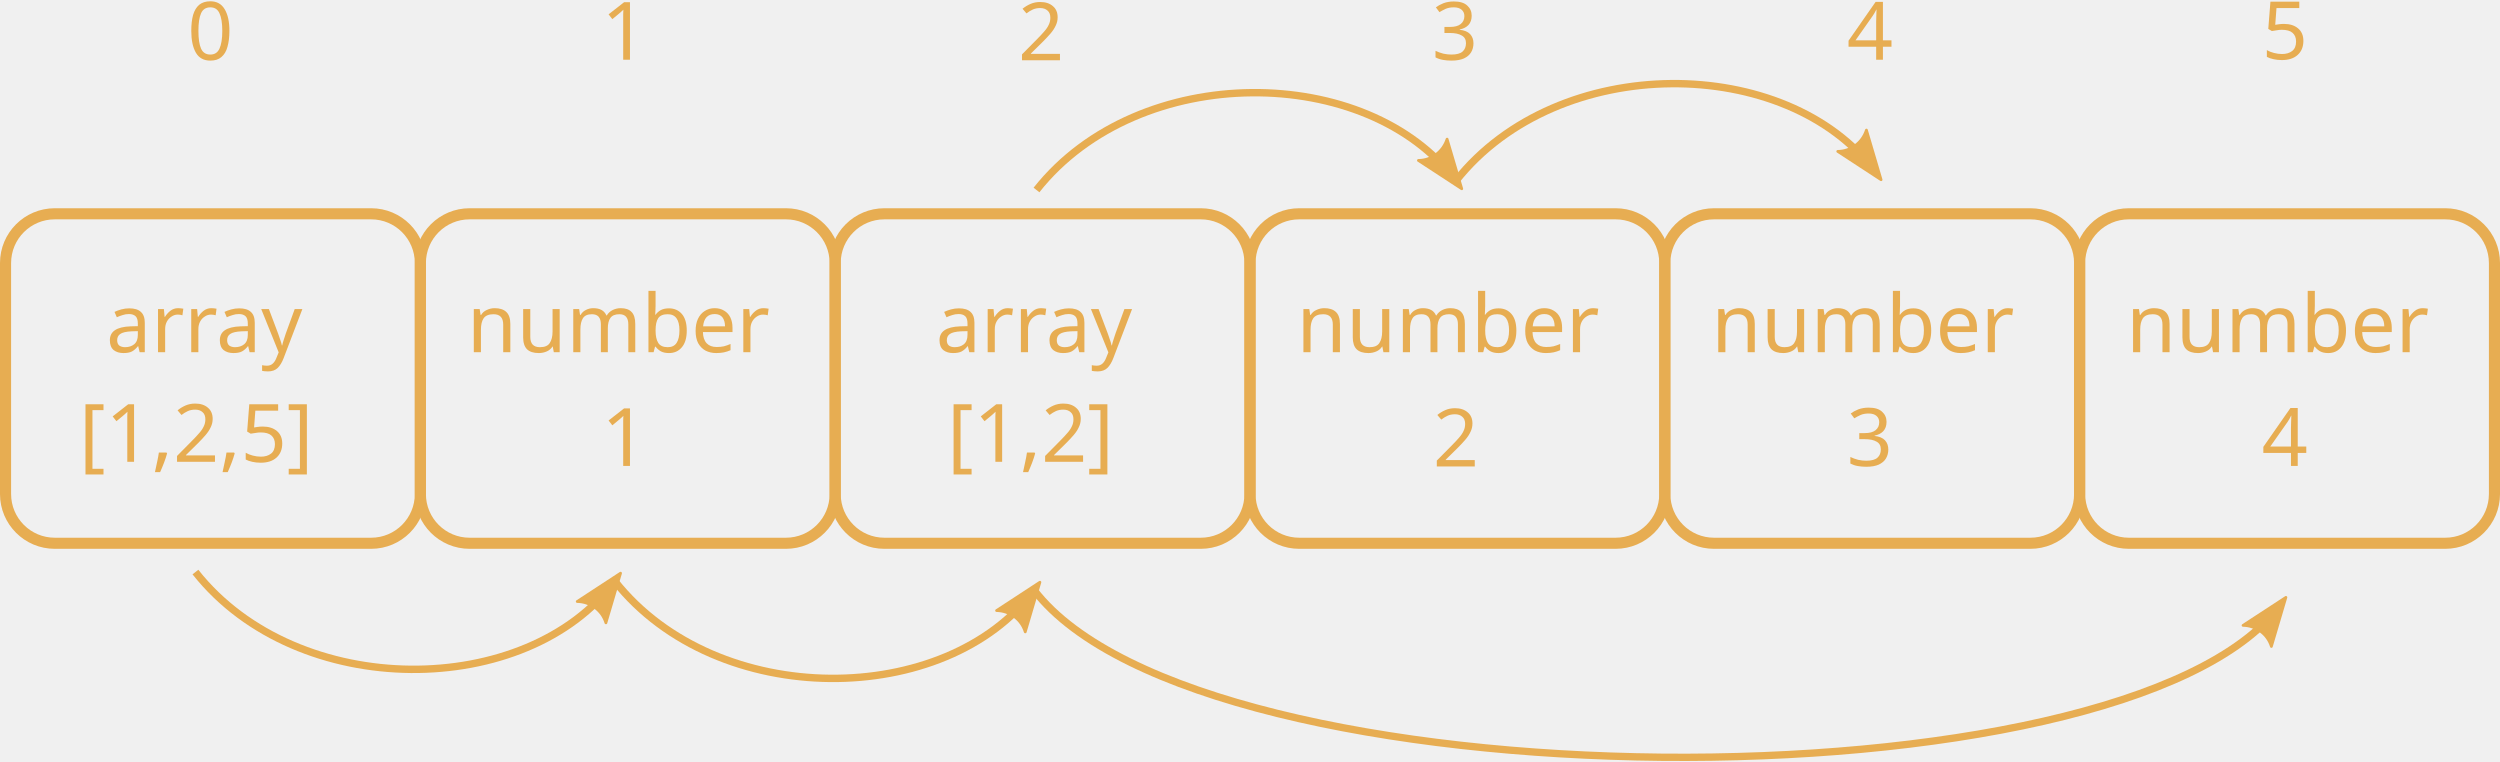
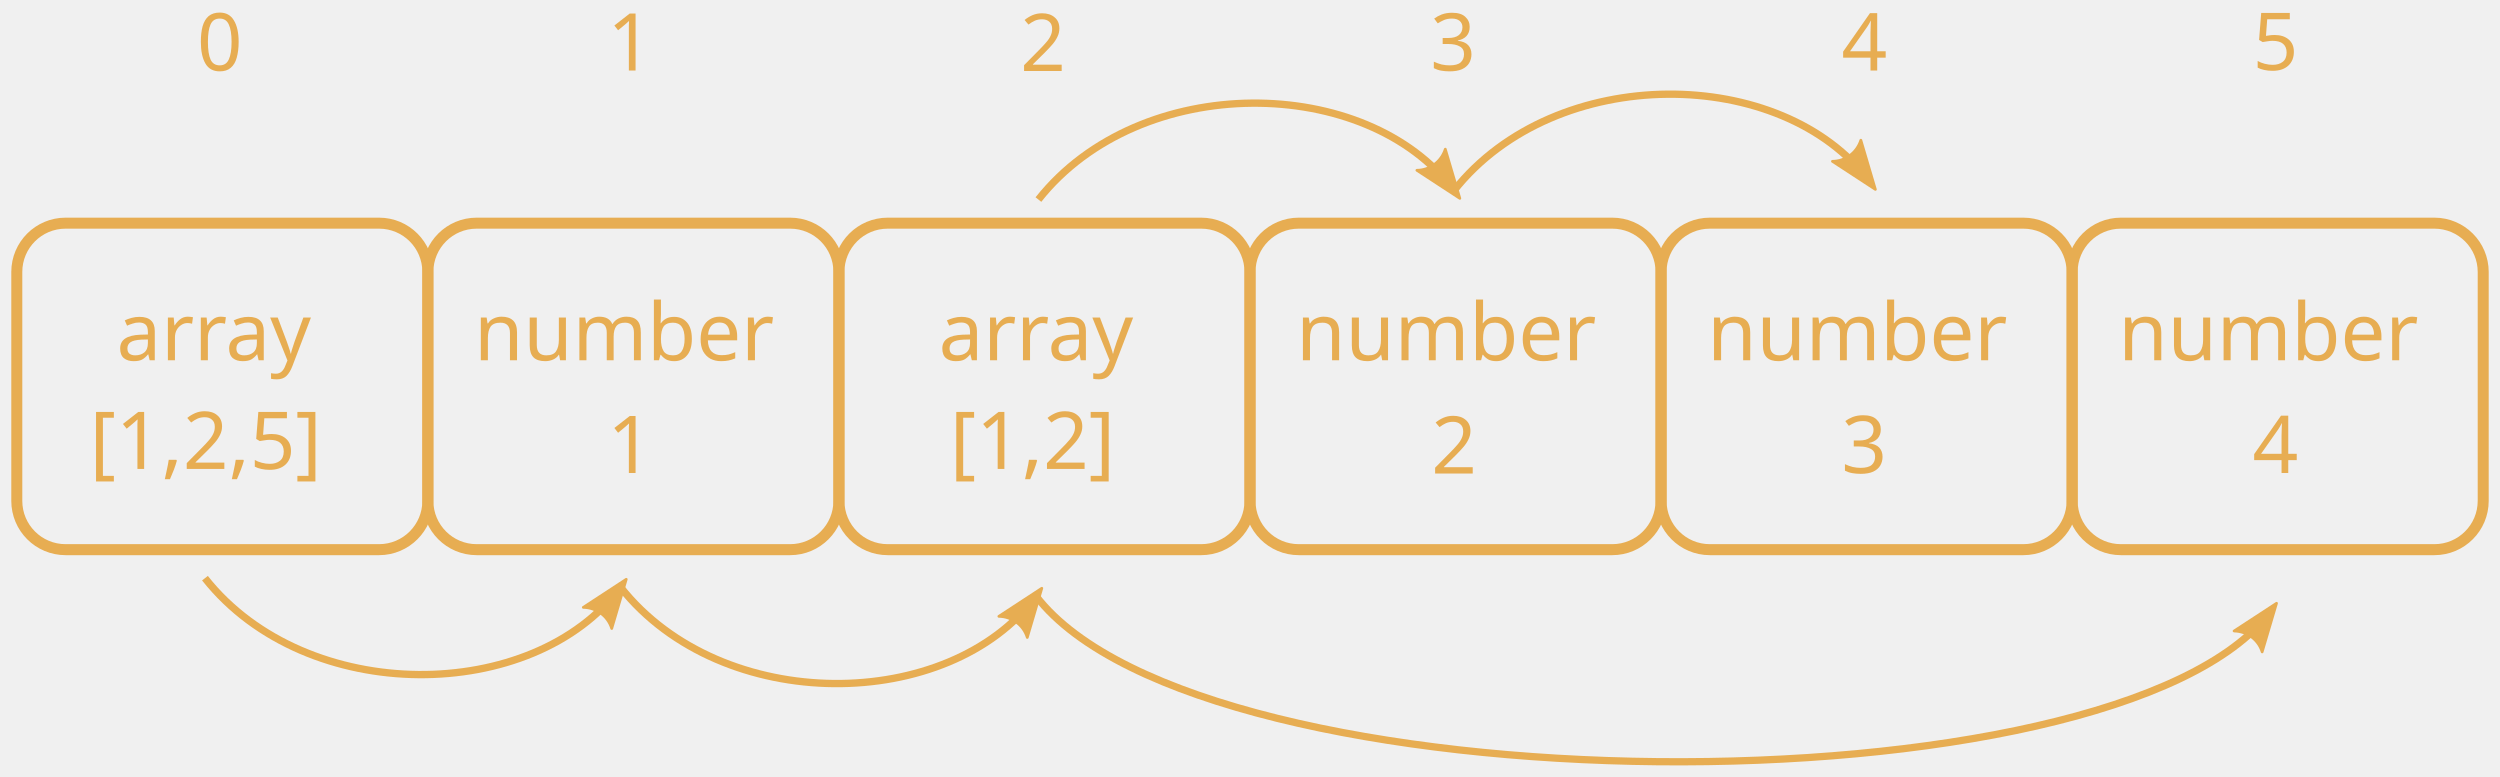
- <svg xmlns="http://www.w3.org/2000/svg" width="219.254mm" height="66.742mm" viewBox="0 0 219.254 66.742" version="1.1" id="svg8">
+ <svg xmlns="http://www.w3.org/2000/svg" width="221.254mm" height="68.742mm" viewBox="0 0 221.254 68.742" version="1.1" id="svg8">
  <defs id="defs2">
    <marker orient="auto" refY="0" refX="0" id="Arrow2Mend" style="overflow:visible">
      <path id="path4710" style="fill:#e7ad52;fill-opacity:1;fill-rule:evenodd;stroke:#e7ad52;stroke-width:0.625;stroke-linejoin:round;stroke-opacity:1" d="M 8.719,4.034 -2.207,0.016 8.719,-4.002 c -1.745,2.372 -1.735,5.617 -6e-7,8.035 z" transform="scale(-0.6)" />
    </marker>
    <marker orient="auto" refY="0" refX="0" id="Arrow2Lend" style="overflow:visible">
      <path id="path4704" style="fill:#000000;fill-opacity:1;fill-rule:evenodd;stroke:#000000;stroke-width:0.625;stroke-linejoin:round;stroke-opacity:1" d="M 8.719,4.034 -2.207,0.016 8.719,-4.002 c -1.745,2.372 -1.735,5.617 -6e-7,8.035 z" transform="matrix(-1.1,0,0,-1.1,-1.1,0)" />
    </marker>
    <marker orient="auto" refY="0" refX="0" id="Arrow1Lend" style="overflow:visible">
      <path id="path4686" d="M 0,0 5,-5 -12.5,0 5,5 Z" style="fill:#000000;fill-opacity:1;fill-rule:evenodd;stroke:#000000;stroke-width:1pt;stroke-opacity:1" transform="matrix(-0.8,0,0,-0.8,-10,0)" />
    </marker>
    <marker orient="auto" refY="0" refX="0" id="Arrow2Mend-5" style="overflow:visible">
      <path id="path4710-6" style="fill:#e7ad52;fill-opacity:1;fill-rule:evenodd;stroke:#e7ad52;stroke-width:0.625;stroke-linejoin:round;stroke-opacity:1" d="M 8.719,4.034 -2.207,0.016 8.719,-4.002 c -1.745,2.372 -1.735,5.617 -6e-7,8.035 z" transform="scale(-0.6)" />
    </marker>
    <marker orient="auto" refY="0" refX="0" id="Arrow2Mend-9" style="overflow:visible">
      <path id="path4710-1" style="fill:#e7ad52;fill-opacity:1;fill-rule:evenodd;stroke:#e7ad52;stroke-width:0.625;stroke-linejoin:round;stroke-opacity:1" d="M 8.719,4.034 -2.207,0.016 8.719,-4.002 c -1.745,2.372 -1.735,5.617 -6e-7,8.035 z" transform="scale(-0.6)" />
    </marker>
    <marker orient="auto" refY="0" refX="0" id="Arrow2Mend-0" style="overflow:visible">
      <path id="path4710-9" style="fill:#e7ad52;fill-opacity:1;fill-rule:evenodd;stroke:#e7ad52;stroke-width:0.625;stroke-linejoin:round;stroke-opacity:1" d="M 8.719,4.034 -2.207,0.016 8.719,-4.002 c -1.745,2.372 -1.735,5.617 -6e-7,8.035 z" transform="scale(-0.6)" />
    </marker>
    <marker orient="auto" refY="0" refX="0" id="Arrow2Mend-0-6" style="overflow:visible">
      <path id="path4710-9-0" style="fill:#e7ad52;fill-opacity:1;fill-rule:evenodd;stroke:#e7ad52;stroke-width:0.625;stroke-linejoin:round;stroke-opacity:1" d="M 8.719,4.034 -2.207,0.016 8.719,-4.002 c -1.745,2.372 -1.735,5.617 -6e-7,8.035 z" transform="scale(-0.6)" />
    </marker>
  </defs>
-   <g id="layer1" transform="translate(-15.93464,-152.11)">
+   <g id="layer1" transform="translate(-14.93464,-151.11)">
    <rect style="opacity:1;fill:#ffffff;fill-opacity:0;stroke:#e7ad52;stroke-width:0.974;stroke-miterlimit:4;stroke-dasharray:none;stroke-opacity:1" id="rect4485" width="36.38" height="28.896" x="16.421" y="170.86" ry="4.318" />
    <rect style="opacity:1;fill:#ffffff;fill-opacity:0;stroke:#e7ad52;stroke-width:0.974;stroke-miterlimit:4;stroke-dasharray:none;stroke-opacity:1" id="rect4485-3" width="36.38" height="28.896" x="52.801" y="170.86" ry="4.318" />
    <rect style="opacity:1;fill:#ffffff;fill-opacity:0;stroke:#e7ad52;stroke-width:0.974;stroke-miterlimit:4;stroke-dasharray:none;stroke-opacity:1" id="rect4485-3-6" width="36.38" height="28.896" x="89.181" y="170.86" ry="4.318" />
    <rect style="opacity:1;fill:#ffffff;fill-opacity:0;stroke:#e7ad52;stroke-width:0.974;stroke-miterlimit:4;stroke-dasharray:none;stroke-opacity:1" id="rect4485-3-6-7" width="36.38" height="28.896" x="125.561" y="170.86" ry="4.318" />
    <rect style="opacity:1;fill:#ffffff;fill-opacity:0;stroke:#e7ad52;stroke-width:0.974;stroke-miterlimit:4;stroke-dasharray:none;stroke-opacity:1" id="rect4485-3-6-7-5" width="36.38" height="28.896" x="161.941" y="170.86" ry="4.318" />
    <rect style="opacity:1;fill:#ffffff;fill-opacity:0;stroke:#e7ad52;stroke-width:0.974;stroke-miterlimit:4;stroke-dasharray:none;stroke-opacity:1" id="rect4485-3-6-7-5-3" width="36.38" height="28.896" x="198.322" y="170.86" ry="4.318" />
    <text xml:space="preserve" style="font-style:normal;font-weight:normal;font-size:7.056px;line-height:125%;font-family:sans-serif;letter-spacing:0px;word-spacing:0px;fill:#000000;fill-opacity:1;stroke:none;stroke-width:0.265px;stroke-linecap:butt;stroke-linejoin:miter;stroke-opacity:1" x="23.573" y="184.373" id="text4572">
      <tspan id="tspan4570" x="23.573" y="190.615" style="font-size:7.056px;stroke-width:0.265px" />
    </text>
    <text xml:space="preserve" style="font-style:normal;font-weight:normal;font-size:10.583px;line-height:125%;font-family:sans-serif;letter-spacing:0px;word-spacing:0px;fill:#000000;fill-opacity:1;stroke:none;stroke-width:0.265px;stroke-linecap:butt;stroke-linejoin:miter;stroke-opacity:1" x="21.96" y="188.785" id="text4576">
      <tspan id="tspan4574" x="21.96" y="198.149" style="stroke-width:0.265px" />
    </text>
    <text xml:space="preserve" style="font-style:normal;font-weight:normal;font-size:7.056px;line-height:125%;font-family:sans-serif;letter-spacing:0px;word-spacing:0px;fill:#e7ad52;fill-opacity:1;stroke:none;stroke-width:0.265px;stroke-linecap:butt;stroke-linejoin:miter;stroke-opacity:1" x="22.872" y="192.615" id="text4580">
      <tspan id="tspan4578" x="22.872" y="192.615" style="fill:#e7ad52;fill-opacity:1;stroke-width:0.265px">[1,2,5]</tspan>
    </text>
    <text xml:space="preserve" style="font-style:normal;font-weight:normal;font-size:7.056px;line-height:125%;font-family:sans-serif;letter-spacing:0px;word-spacing:0px;fill:#e7ad52;fill-opacity:1;stroke:none;stroke-width:0.265px;stroke-linecap:butt;stroke-linejoin:miter;stroke-opacity:1" x="68.685" y="192.971" id="text4584">
      <tspan id="tspan4582" x="68.685" y="192.971" style="fill:#e7ad52;fill-opacity:1;stroke-width:0.265px">1</tspan>
    </text>
    <text xml:space="preserve" style="font-style:normal;font-weight:normal;font-size:7.056px;line-height:125%;font-family:sans-serif;letter-spacing:0px;word-spacing:0px;fill:#e7ad52;fill-opacity:1;stroke:none;stroke-width:0.265px;stroke-linecap:butt;stroke-linejoin:miter;stroke-opacity:1" x="99.002" y="192.615" id="text4588">
      <tspan id="tspan4586" x="99.002" y="192.615" style="fill:#e7ad52;fill-opacity:1;stroke-width:0.265px">[1,2]</tspan>
    </text>
    <text xml:space="preserve" style="font-style:normal;font-weight:normal;font-size:7.056px;line-height:125%;font-family:sans-serif;letter-spacing:0px;word-spacing:0px;fill:#e7ad52;fill-opacity:1;stroke:none;stroke-width:0.265px;stroke-linecap:butt;stroke-linejoin:miter;stroke-opacity:1" x="141.602" y="193.018" id="text4592">
      <tspan id="tspan4590" x="141.602" y="193.018" style="fill:#e7ad52;fill-opacity:1;stroke-width:0.265px">2</tspan>
    </text>
    <text xml:space="preserve" style="font-style:normal;font-weight:normal;font-size:7.056px;line-height:125%;font-family:sans-serif;letter-spacing:0px;word-spacing:0px;fill:#e7ad52;fill-opacity:1;stroke:none;stroke-width:0.265px;stroke-linecap:butt;stroke-linejoin:miter;stroke-opacity:1" x="177.901" y="192.968" id="text4596">
      <tspan id="tspan4594" x="177.901" y="192.968" style="fill:#e7ad52;fill-opacity:1;stroke-width:0.265px">3</tspan>
    </text>
    <text xml:space="preserve" style="font-style:normal;font-weight:normal;font-size:7.056px;line-height:125%;font-family:sans-serif;letter-spacing:0px;word-spacing:0px;fill:#e7ad52;fill-opacity:1;stroke:none;stroke-width:0.265px;stroke-linecap:butt;stroke-linejoin:miter;stroke-opacity:1" x="214.293" y="192.971" id="text4600">
      <tspan id="tspan4598" x="214.293" y="192.971" style="fill:#e7ad52;fill-opacity:1;stroke-width:0.265px">4</tspan>
    </text>
    <text xml:space="preserve" style="font-style:normal;font-weight:normal;font-size:7.056px;line-height:125%;font-family:sans-serif;letter-spacing:0px;word-spacing:0px;fill:#e7ad52;fill-opacity:1;stroke:none;stroke-width:0.265px;stroke-linecap:butt;stroke-linejoin:miter;stroke-opacity:1" x="32.369" y="157.347" id="text4604">
      <tspan id="tspan4602" x="32.369" y="157.347" style="fill:#e7ad52;fill-opacity:1;stroke-width:0.265px">0</tspan>
    </text>
    <text xml:space="preserve" style="font-style:normal;font-weight:normal;font-size:7.056px;line-height:125%;font-family:sans-serif;letter-spacing:0px;word-spacing:0px;fill:#e7ad52;fill-opacity:1;stroke:none;stroke-width:0.265px;stroke-linecap:butt;stroke-linejoin:miter;stroke-opacity:1" x="68.685" y="157.35" id="text4608">
      <tspan id="tspan4606" x="68.685" y="157.35" style="fill:#e7ad52;fill-opacity:1;stroke-width:0.265px">1</tspan>
    </text>
    <text xml:space="preserve" style="font-style:normal;font-weight:normal;font-size:7.056px;line-height:125%;font-family:sans-serif;letter-spacing:0px;word-spacing:0px;fill:#e7ad52;fill-opacity:1;stroke:none;stroke-width:0.265px;stroke-linecap:butt;stroke-linejoin:miter;stroke-opacity:1" x="105.222" y="157.396" id="text4612">
      <tspan id="tspan4610" x="105.222" y="157.396" style="fill:#e7ad52;fill-opacity:1;stroke-width:0.265px">2</tspan>
    </text>
    <text xml:space="preserve" style="font-style:normal;font-weight:normal;font-size:7.056px;line-height:125%;font-family:sans-serif;letter-spacing:0px;word-spacing:0px;fill:#e7ad52;fill-opacity:1;stroke:none;stroke-width:0.265px;stroke-linecap:butt;stroke-linejoin:miter;stroke-opacity:1" x="141.521" y="157.347" id="text4616">
      <tspan id="tspan4614" x="141.521" y="157.347" style="fill:#e7ad52;fill-opacity:1;stroke-width:0.265px">3</tspan>
    </text>
    <text xml:space="preserve" style="font-style:normal;font-weight:normal;font-size:7.056px;line-height:125%;font-family:sans-serif;letter-spacing:0px;word-spacing:0px;fill:#e7ad52;fill-opacity:1;stroke:none;stroke-width:0.265px;stroke-linecap:butt;stroke-linejoin:miter;stroke-opacity:1" x="177.913" y="157.35" id="text4620">
      <tspan id="tspan4618" x="177.913" y="157.35" style="fill:#e7ad52;fill-opacity:1;stroke-width:0.265px">4</tspan>
    </text>
    <text xml:space="preserve" style="font-style:normal;font-weight:normal;font-size:7.056px;line-height:125%;font-family:sans-serif;letter-spacing:0px;word-spacing:0px;fill:#e7ad52;fill-opacity:1;stroke:none;stroke-width:0.265px;stroke-linecap:butt;stroke-linejoin:miter;stroke-opacity:1" x="214.303" y="157.3" id="text4624">
      <tspan id="tspan4622" x="214.303" y="157.3" style="fill:#e7ad52;fill-opacity:1;stroke-width:0.265px">5</tspan>
    </text>
    <text xml:space="preserve" style="font-style:normal;font-weight:normal;font-size:7.056px;line-height:125%;font-family:sans-serif;letter-spacing:0px;word-spacing:0px;fill:#e7ad52;fill-opacity:1;stroke:none;stroke-width:0.265px;stroke-linecap:butt;stroke-linejoin:miter;stroke-opacity:1" x="25.244" y="182.998" id="text4628">
      <tspan id="tspan4626" x="25.244" y="182.998" style="fill:#e7ad52;fill-opacity:1;stroke-width:0.265px">array</tspan>
    </text>
    <text xml:space="preserve" style="font-style:normal;font-weight:normal;font-size:7.056px;line-height:125%;font-family:sans-serif;letter-spacing:0px;word-spacing:0px;fill:#000000;fill-opacity:1;stroke:none;stroke-width:0.265px;stroke-linecap:butt;stroke-linejoin:miter;stroke-opacity:1" x="97.896" y="176.085" id="text4632">
      <tspan id="tspan4630" x="97.896" y="182.328" style="stroke-width:0.265px" />
    </text>
    <text xml:space="preserve" style="font-style:normal;font-weight:normal;font-size:7.056px;line-height:125%;font-family:sans-serif;letter-spacing:0px;word-spacing:0px;fill:#e7ad52;fill-opacity:1;stroke:none;stroke-width:0.265px;stroke-linecap:butt;stroke-linejoin:miter;stroke-opacity:1" x="98.004" y="182.998" id="text4636">
      <tspan id="tspan4634" x="98.004" y="182.998" style="fill:#e7ad52;fill-opacity:1;stroke-width:0.265px">array</tspan>
    </text>
    <text xml:space="preserve" style="font-style:normal;font-weight:normal;font-size:7.056px;line-height:125%;font-family:sans-serif;letter-spacing:0px;word-spacing:0px;fill:#e7ad52;fill-opacity:1;stroke:none;stroke-width:0.265px;stroke-linecap:butt;stroke-linejoin:miter;stroke-opacity:1" x="56.894" y="182.998" id="text4640">
      <tspan id="tspan4638" x="56.894" y="182.998" style="fill:#e7ad52;fill-opacity:1;stroke-width:0.265px">number</tspan>
    </text>
    <text xml:space="preserve" style="font-style:normal;font-weight:normal;font-size:7.056px;line-height:125%;font-family:sans-serif;letter-spacing:0px;word-spacing:0px;fill:#e7ad52;fill-opacity:1;stroke:none;stroke-width:0.265px;stroke-linecap:butt;stroke-linejoin:miter;stroke-opacity:1" x="129.654" y="182.998" id="text4644">
      <tspan id="tspan4642" x="129.654" y="182.998" style="fill:#e7ad52;fill-opacity:1;stroke-width:0.265px">number</tspan>
    </text>
    <text xml:space="preserve" style="font-style:normal;font-weight:normal;font-size:7.056px;line-height:125%;font-family:sans-serif;letter-spacing:0px;word-spacing:0px;fill:#e7ad52;fill-opacity:1;stroke:none;stroke-width:0.265px;stroke-linecap:butt;stroke-linejoin:miter;stroke-opacity:1" x="166.034" y="182.998" id="text4648">
      <tspan id="tspan4646" x="166.034" y="182.998" style="fill:#e7ad52;fill-opacity:1;stroke-width:0.265px">number</tspan>
    </text>
    <text xml:space="preserve" style="font-style:normal;font-weight:normal;font-size:7.056px;line-height:125%;font-family:sans-serif;letter-spacing:0px;word-spacing:0px;fill:#e7ad52;fill-opacity:1;stroke:none;stroke-width:0.265px;stroke-linecap:butt;stroke-linejoin:miter;stroke-opacity:1" x="202.414" y="182.998" id="text4652">
      <tspan id="tspan4650" x="202.414" y="182.998" style="fill:#e7ad52;fill-opacity:1;stroke-width:0.265px">number</tspan>
    </text>
    <path style="fill:none;fill-rule:evenodd;stroke:#e7ad52;stroke-width:0.65;stroke-linecap:butt;stroke-linejoin:miter;stroke-miterlimit:4;stroke-dasharray:none;stroke-opacity:1;marker-end:url(#Arrow2Mend)" d="m 33.073,202.279 c 8.996,11.377 29.104,11.113 36.777,0.794" id="path4681" />
    <path style="fill:none;fill-rule:evenodd;stroke:#e7ad52;stroke-width:0.65;stroke-linecap:butt;stroke-linejoin:miter;stroke-miterlimit:4;stroke-dasharray:none;stroke-opacity:1;marker-end:url(#Arrow2Mend-5)" d="m 69.85,203.073 c 8.996,11.377 29.104,11.113 36.777,0.794" id="path4681-2" />
    <path style="fill:none;fill-rule:evenodd;stroke:#e7ad52;stroke-width:0.643;stroke-linecap:butt;stroke-linejoin:miter;stroke-miterlimit:4;stroke-dasharray:none;stroke-opacity:1;marker-end:url(#Arrow2Mend-9)" d="m 106.625,203.863 c 14.625,19.06 95.689,19.588 109.284,1.324" id="path4681-27" />
    <path style="fill:none;fill-rule:evenodd;stroke:#e7ad52;stroke-width:0.65;stroke-linecap:butt;stroke-linejoin:miter;stroke-miterlimit:4;stroke-dasharray:none;stroke-opacity:1;marker-end:url(#Arrow2Mend-0)" d="m 106.836,168.772 c 8.996,-11.377 29.104,-11.113 36.777,-0.794" id="path4681-3" />
    <path style="fill:none;fill-rule:evenodd;stroke:#e7ad52;stroke-width:0.65;stroke-linecap:butt;stroke-linejoin:miter;stroke-miterlimit:4;stroke-dasharray:none;stroke-opacity:1;marker-end:url(#Arrow2Mend-0-6)" d="m 143.613,167.979 c 8.996,-11.377 29.104,-11.113 36.777,-0.794" id="path4681-3-6" />
  </g>
</svg>
